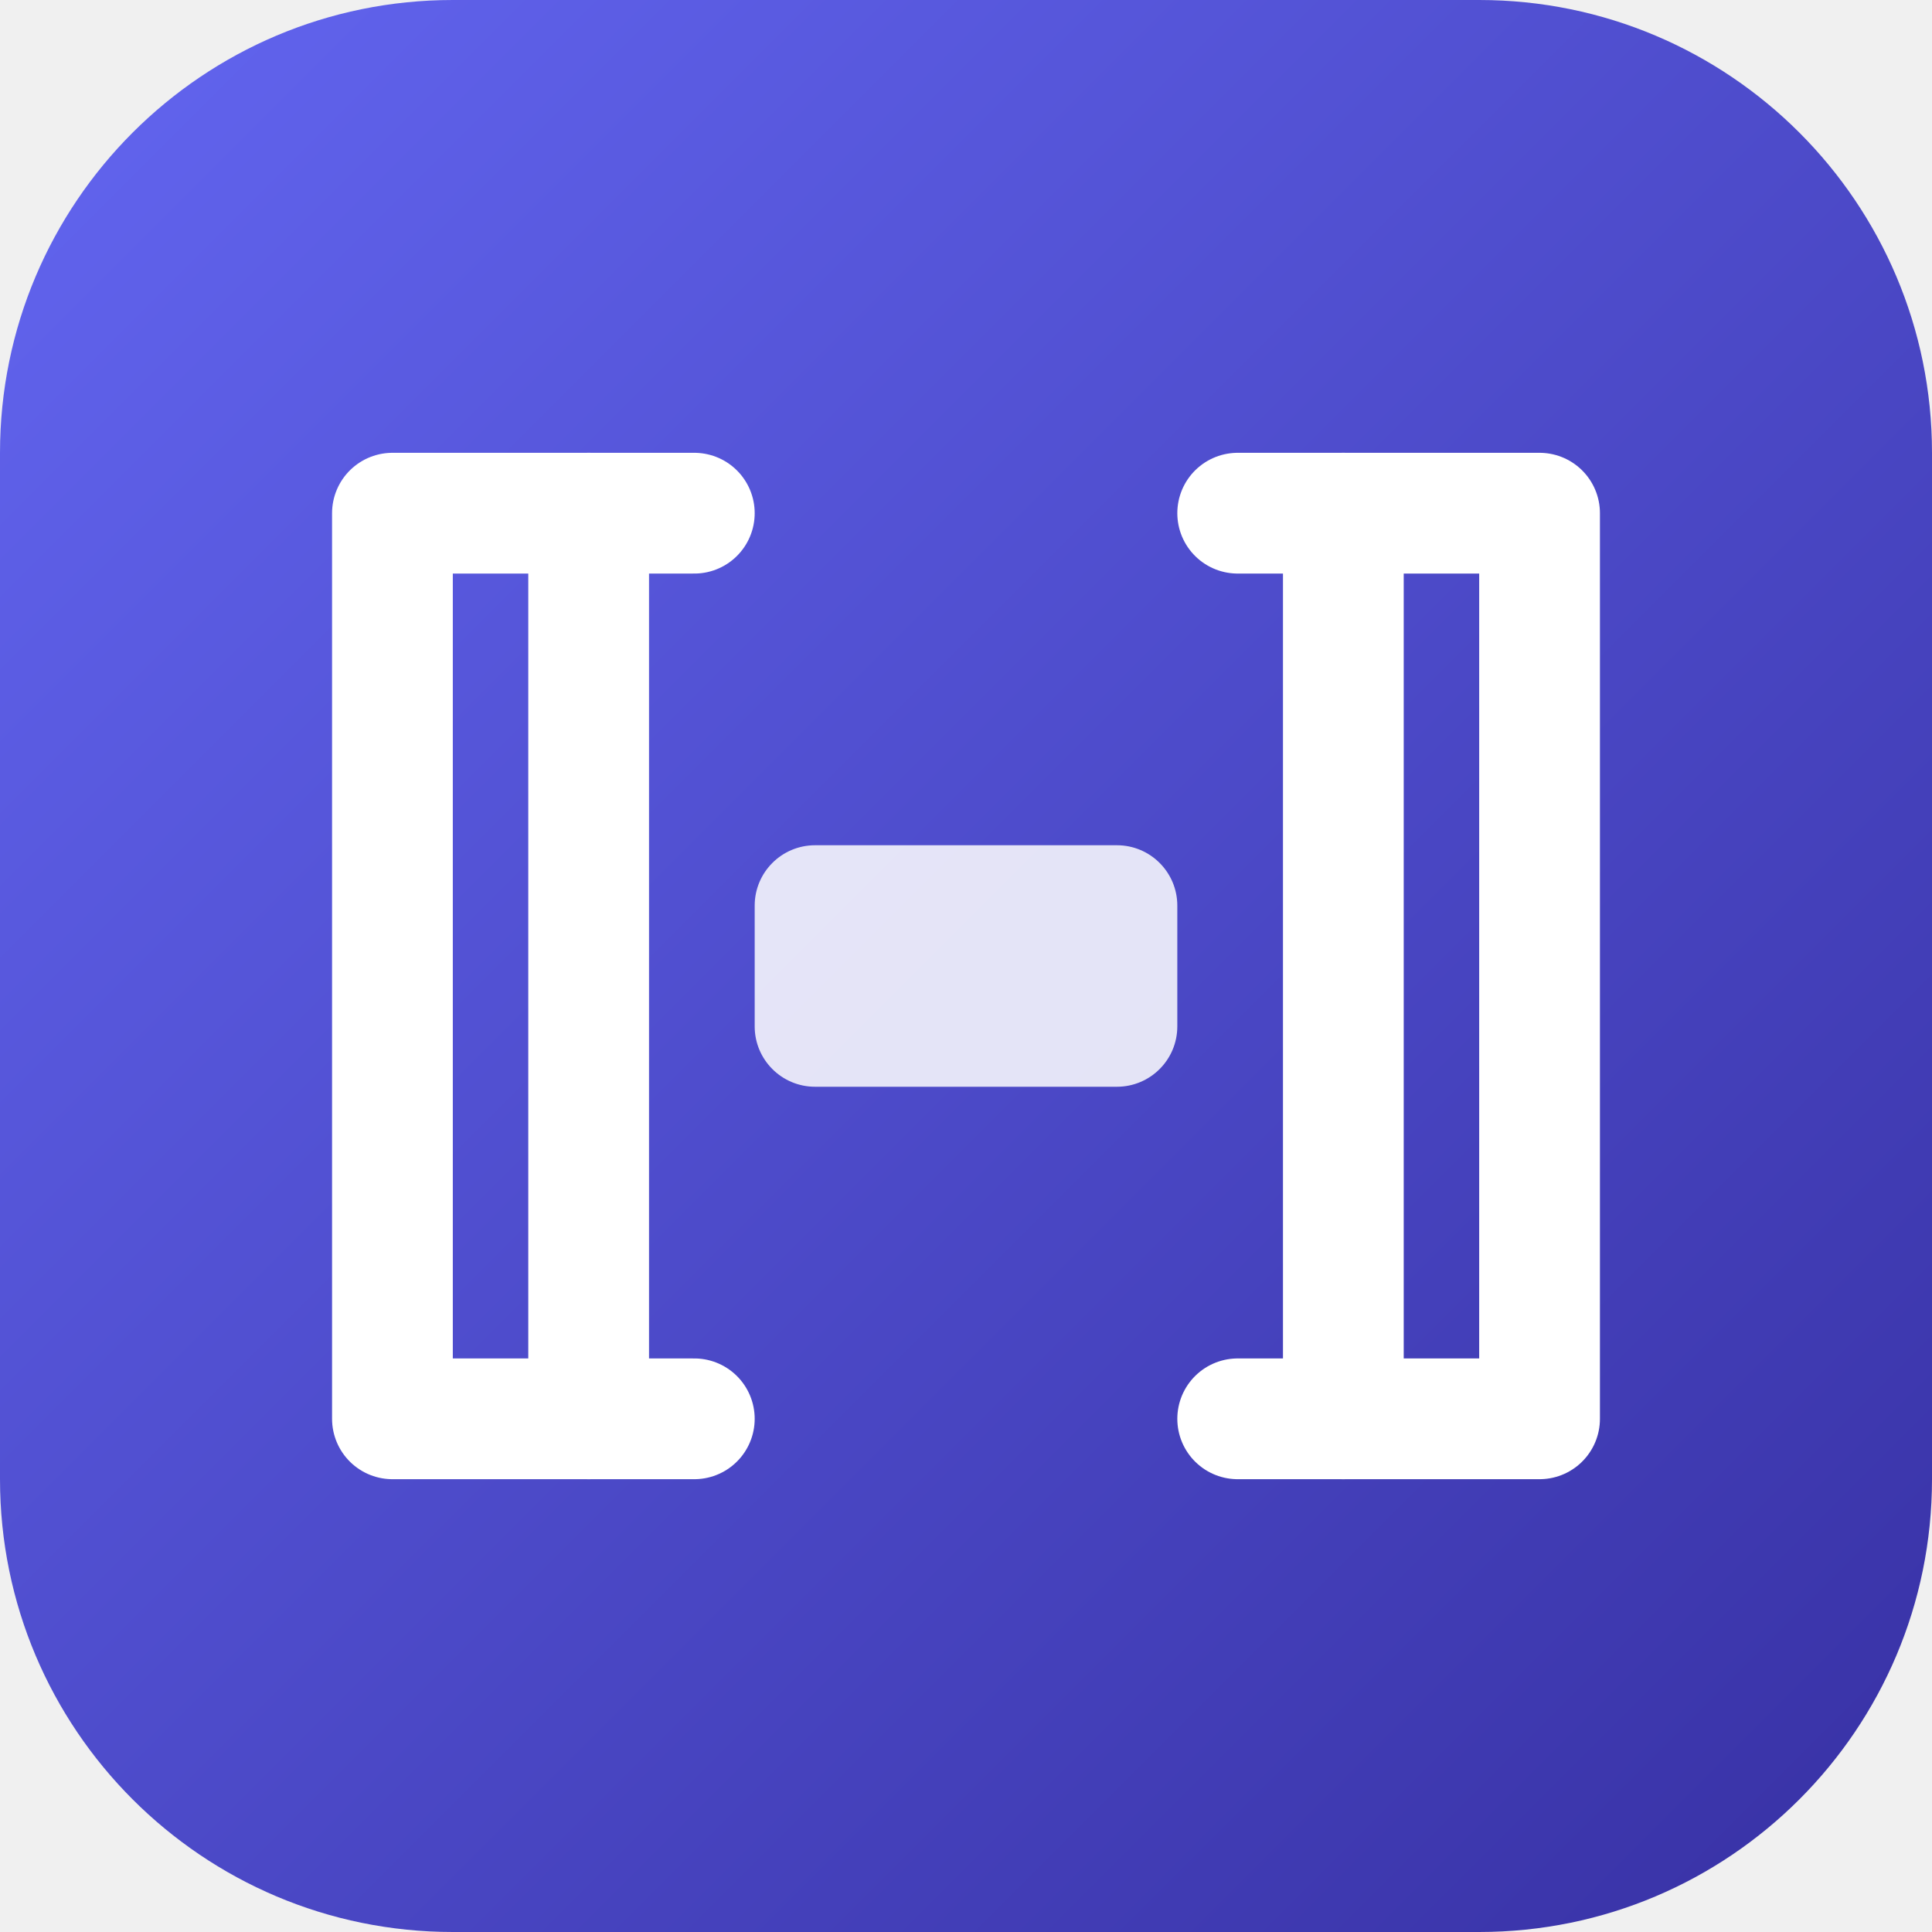
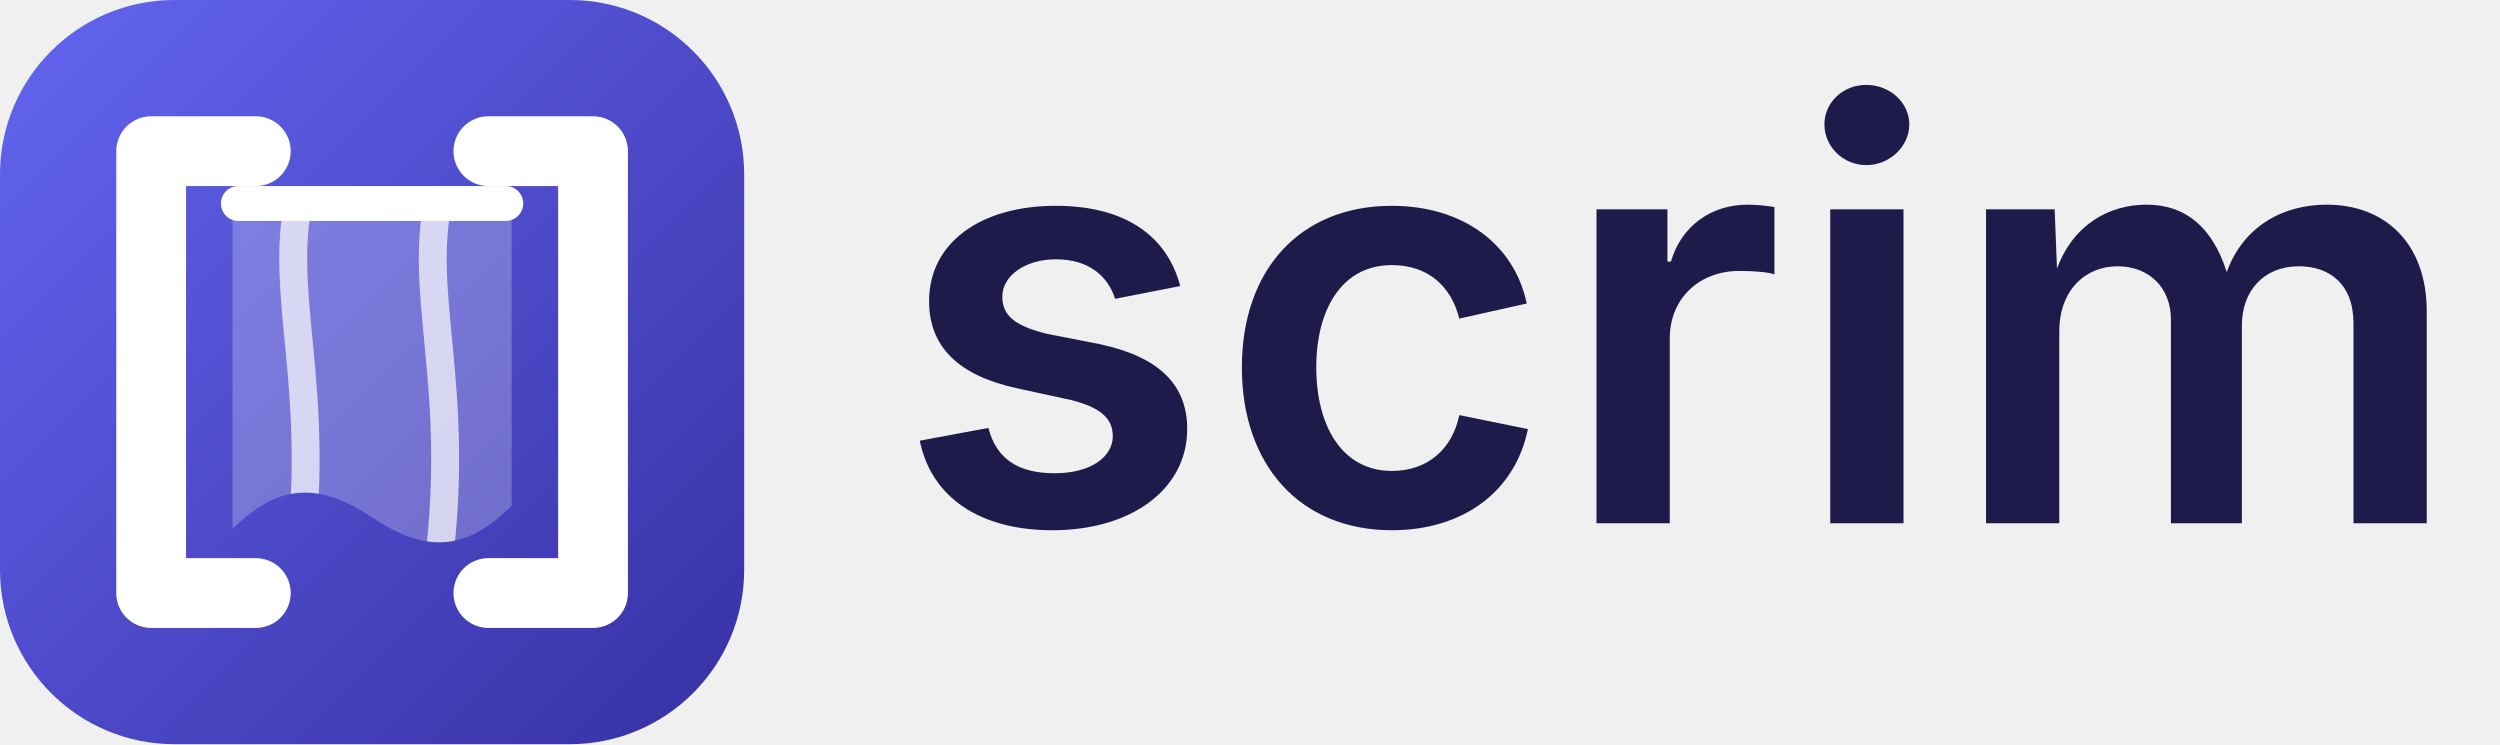
- <svg xmlns="http://www.w3.org/2000/svg" viewBox="0 0 64 64" role="img" aria-label="scrim">
+ <svg xmlns="http://www.w3.org/2000/svg" viewBox="0 0 215 64" role="img" aria-label="scrim">
+   <style>
+     .word { fill: #1e1b4b; }
+     @media (prefers-color-scheme: dark) { .word { fill: #e0e7ff; } }
+   </style>
  <defs>
    <linearGradient id="g" x1="0" y1="0" x2="1" y2="1">
      <stop offset="0" stop-color="#6366f1" />
      <stop offset="1" stop-color="#3730a3" />
    </linearGradient>
  </defs>
  <rect width="64" height="64" rx="15" fill="url(#g)" />
-   <g fill="none" stroke="#fff" stroke-width="4" stroke-linecap="round" stroke-linejoin="round">
-     <path d="M23 17 H13 V47 H23" />
-     <path d="M19.5 17 V47" />
-     <path d="M41 17 H51 V47 H41" />
-     <path d="M44.5 17 V47" />
+   <clipPath id="c">
+     <path id="veil" d="M20 18H44V43.5C40 47.5 36.5 47.5 32 44.5C27.5 41.5 24 41.5 20 45.5Z" />
+   </clipPath>
+   <use href="#veil" fill="#fff" fill-opacity=".24" />
+   <path clip-path="url(#c)" fill="none" stroke="#fff" stroke-width="2.4" stroke-opacity=".7" d="M26 16C23.5 25 28 33 25.5 50M38 16C35.5 25 40 33 37.5 50" />
+   <g fill="none" stroke="#fff" stroke-linecap="round" stroke-linejoin="round">
+     <path stroke-width="3" d="M20.5 17.5H43.5" />
+     <path stroke-width="6" d="M22 13H13V51H22M42 13H51V51H42" />
  </g>
-   <rect x="25" y="28" width="14" height="8" rx="2" fill="#fff" opacity="0.85" />
+   <path class="word" d="M90.5 45.6C97.4 45.6 102.1 42 102.1 36.9C102.1 33.1 99.7 30.7 94.6 29.6L90 28.7C87.2 28 86.2 27.1 86.2 25.5C86.2 23.7 88.2 22.3 90.8 22.3C93.7 22.3 95.3 23.8 95.9 25.7L101.5 24.6C100.4 20.4 96.9 17.7 90.8 17.7C84.3 17.7 79.9 20.9 79.9 25.9C79.9 29.8 82.4 32.3 87.5 33.4L92.1 34.4C94.5 35 95.7 35.9 95.7 37.5C95.7 39.3 93.8 40.7 90.7 40.7C87.6 40.7 85.7 39.5 85 36.8L79.1 37.9C80.1 42.8 84.3 45.6 90.5 45.6ZM119.7 45.6C125.8 45.6 130.3 42.3 131.4 36.9L125.5 35.7C124.9 38.6 122.8 40.5 119.7 40.5C115.4 40.5 113.2 36.6 113.2 31.6C113.2 26.6 115.4 22.8 119.7 22.8C122.8 22.8 124.8 24.6 125.5 27.4L131.3 26.1C130.2 20.9 125.7 17.7 119.7 17.7C111.8 17.7 106.8 23.2 106.8 31.6C106.8 40 111.8 45.6 119.7 45.6ZM137.3 45H143.6V29.1C143.6 25.7 146.1 23.3 149.6 23.3C150.8 23.3 152.1 23.4 152.6 23.6V17.8C152 17.7 151 17.6 150.3 17.6C147.2 17.6 144.6 19.4 143.7 22.5H143.4V18H137.3ZM157.4 45H163.7V18H157.4ZM160.5 14.2C162.5 14.2 164.2 12.6 164.2 10.7C164.2 8.8 162.5 7.3 160.5 7.3C158.5 7.3 156.9 8.8 156.9 10.7C156.9 12.6 158.5 14.2 160.5 14.2ZM170.8 45H177.1V28.5C177.1 24.9 179.4 22.9 182.1 22.9C184.8 22.9 186.7 24.7 186.7 27.5V45H192.8V28C192.8 25 194.7 22.9 197.7 22.9C200.3 22.9 202.4 24.4 202.4 27.8V45H208.7V26.8C208.7 20.8 205 17.6 200.1 17.6C196.3 17.6 192.9 19.5 191.5 23.4C190.3 19.6 188 17.6 184.6 17.6C181.4 17.6 178.3 19.3 176.9 23.1L176.7 18H170.8Z" />
</svg>
